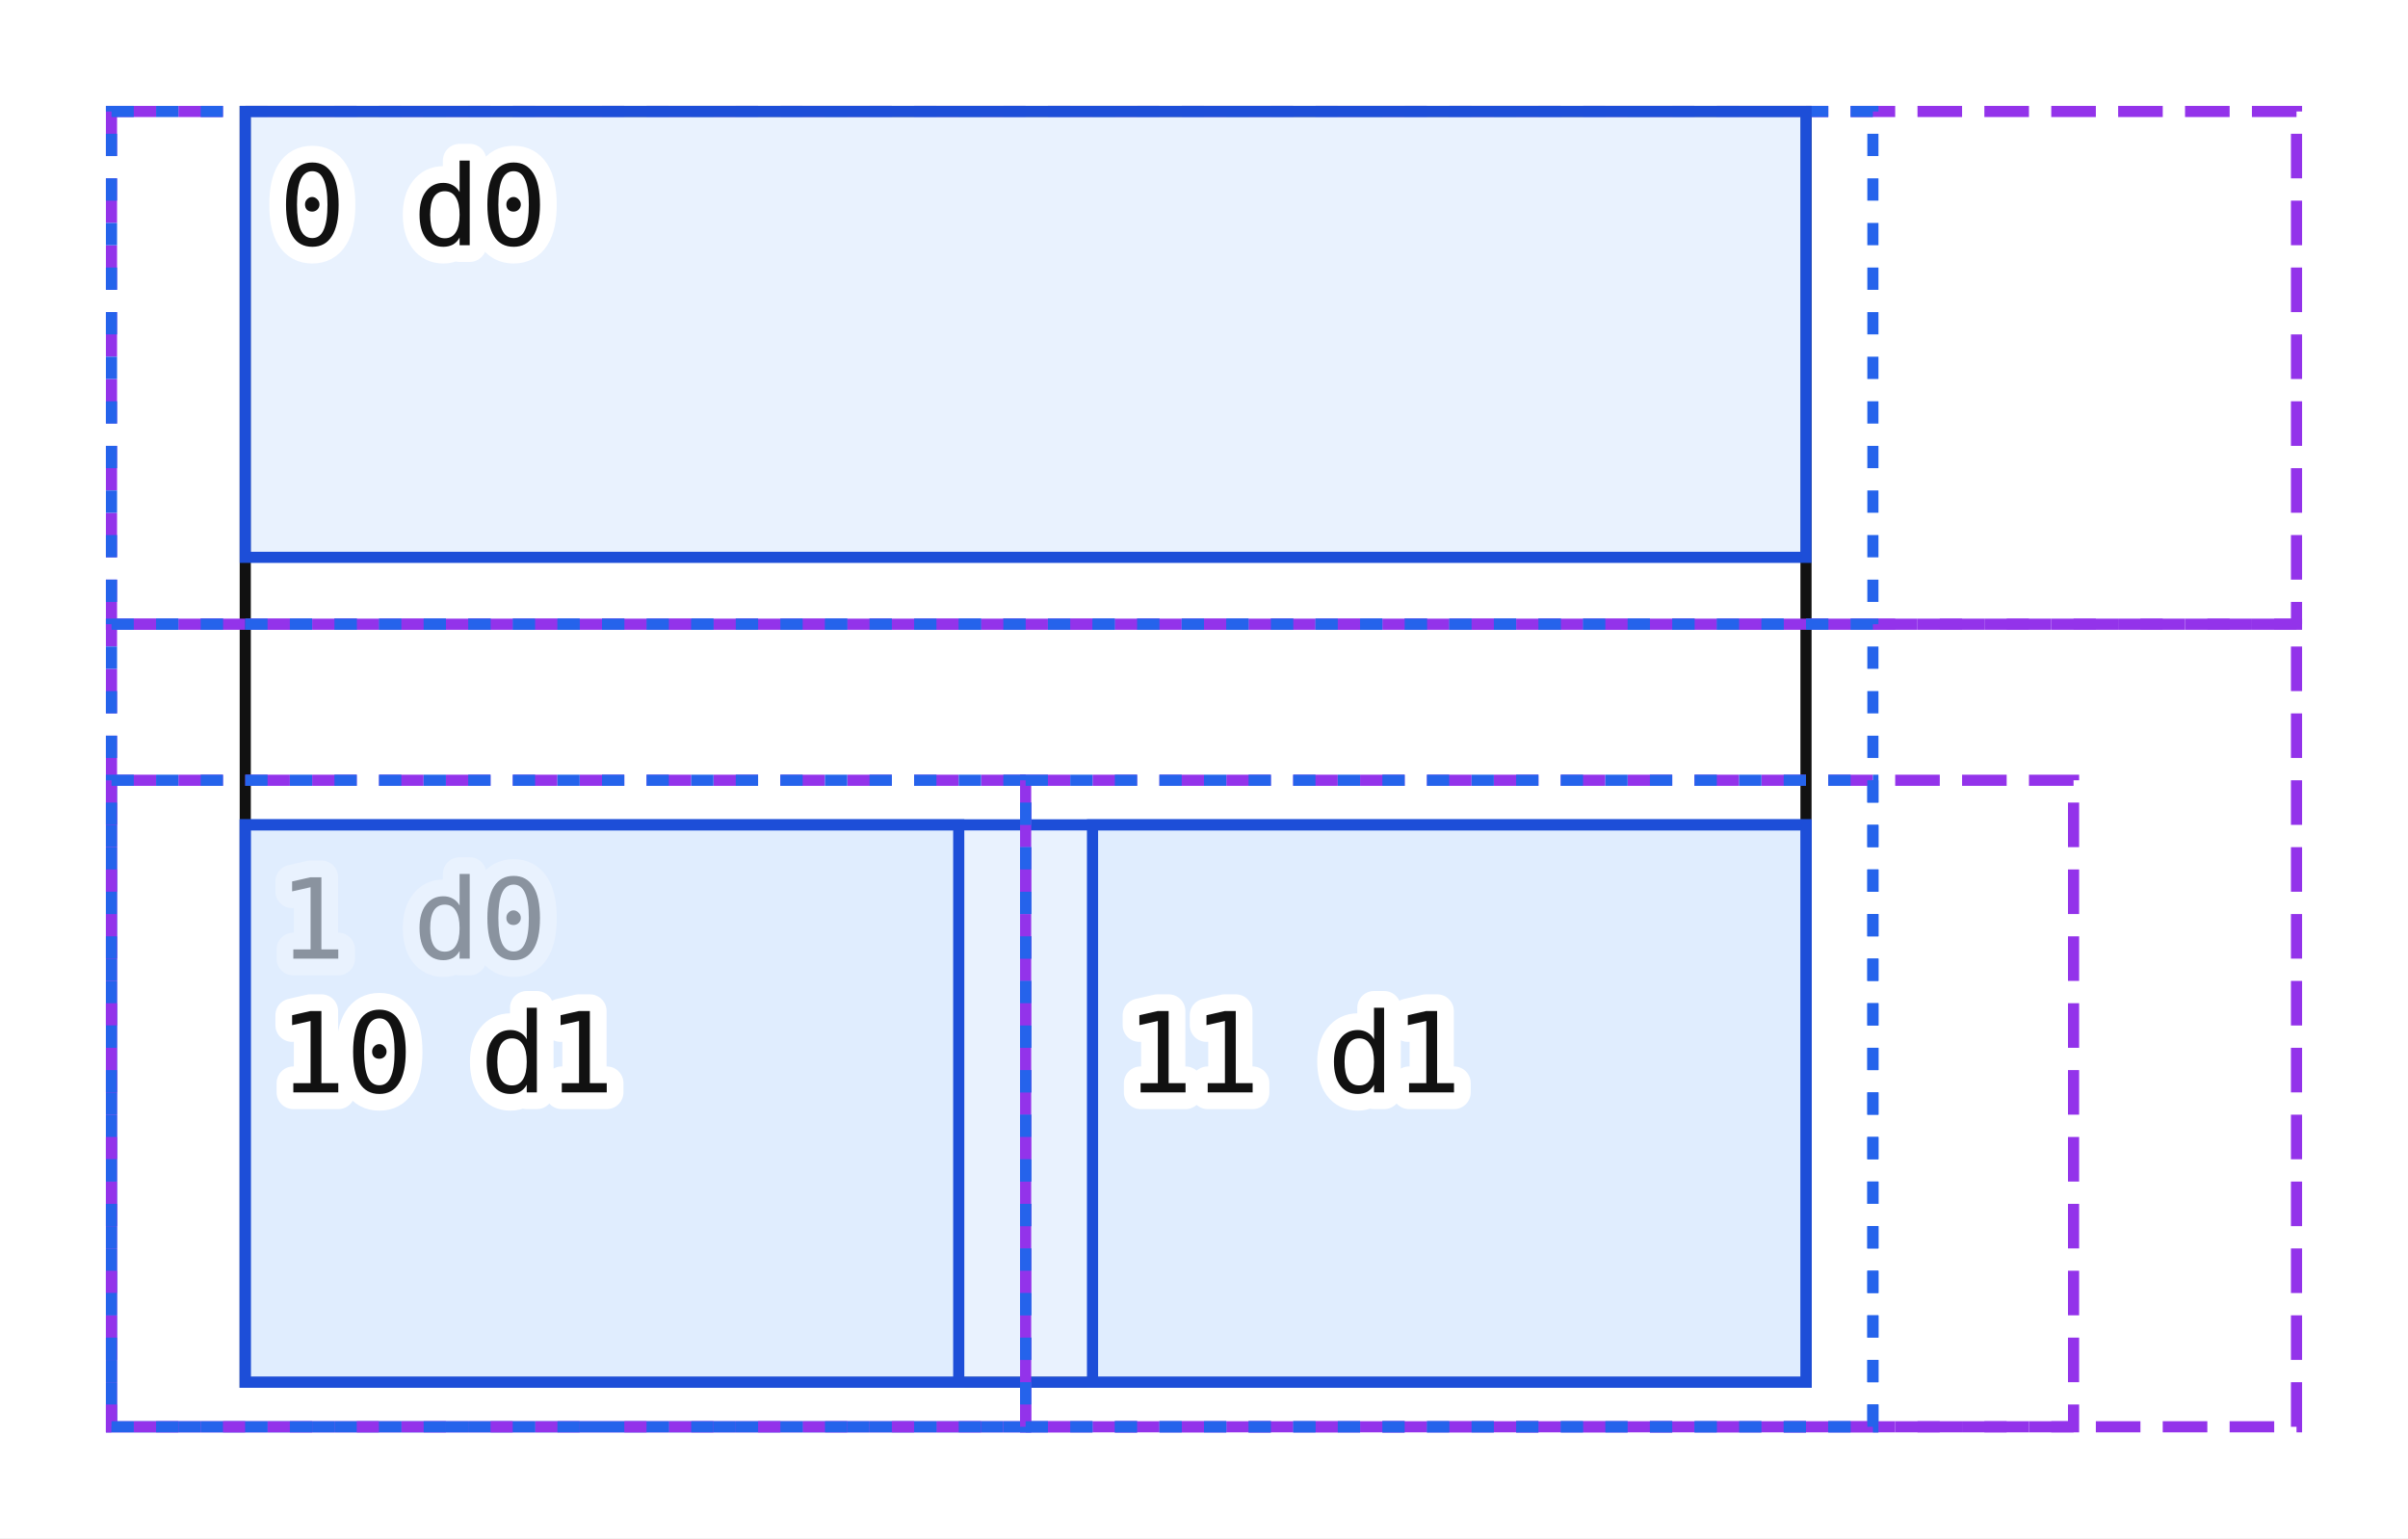
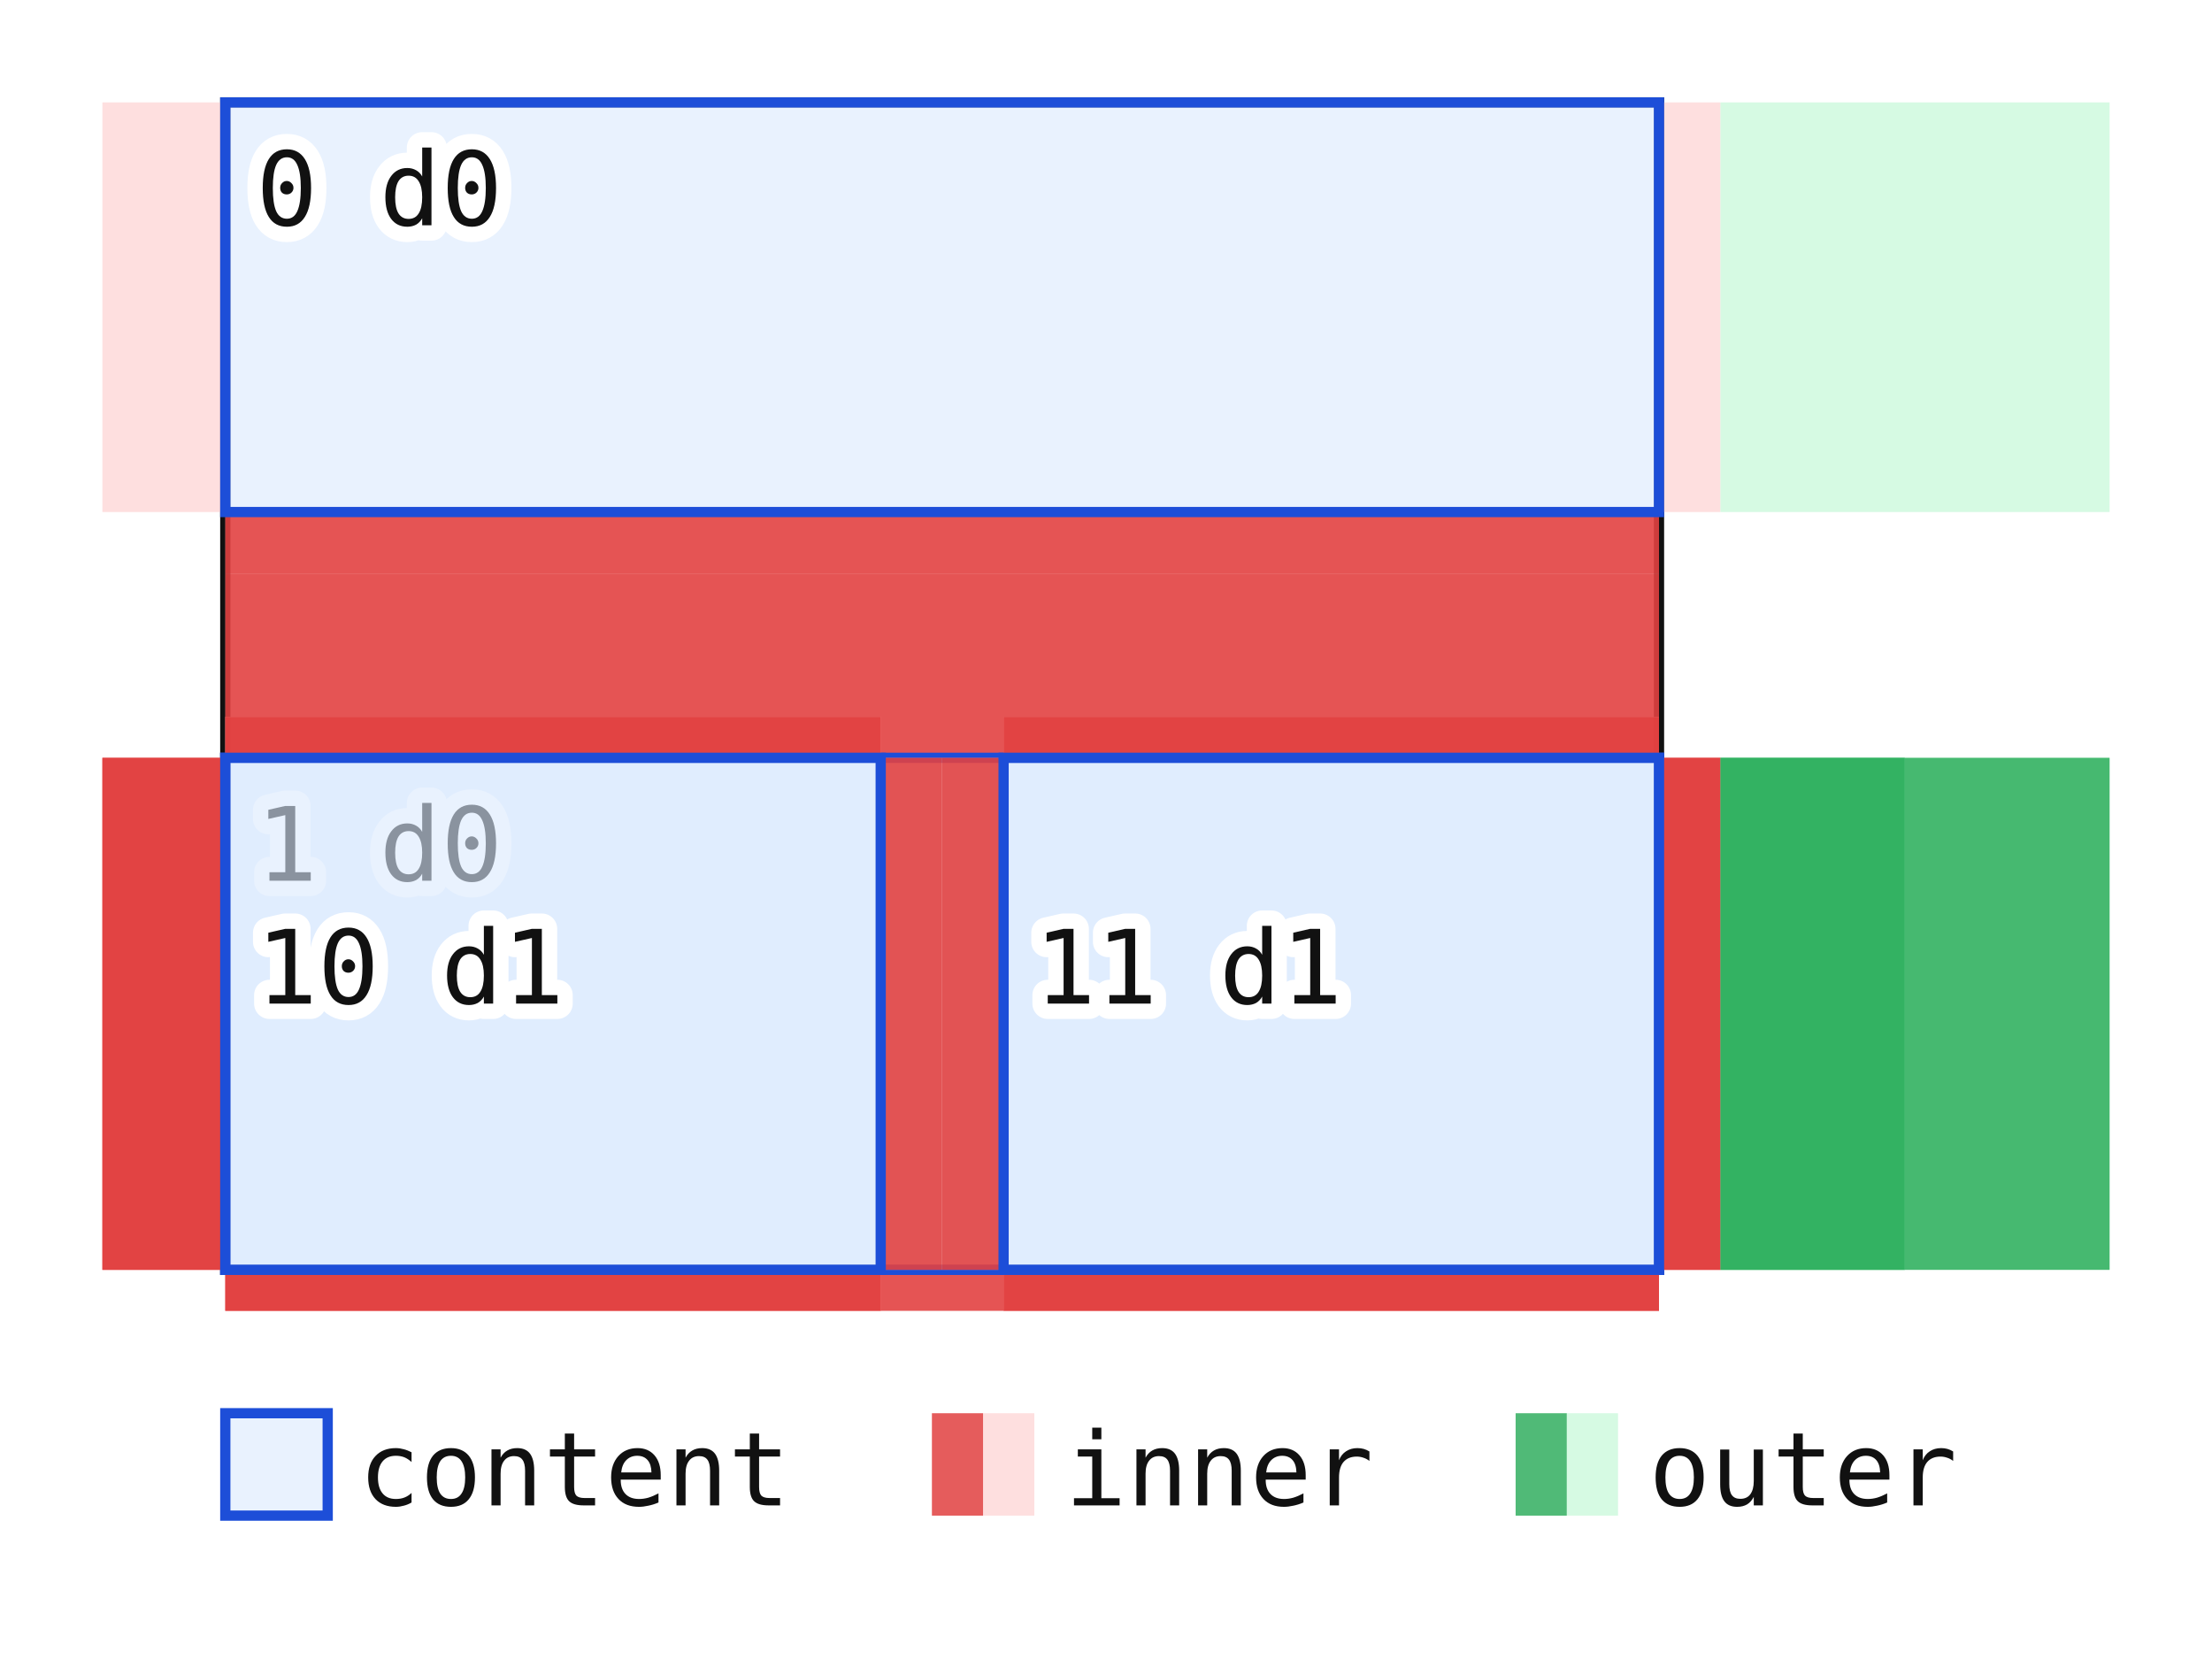
- <svg xmlns="http://www.w3.org/2000/svg" viewBox="-22 -10 216 138" font-family="monospace" font-size="10">
-   <rect x="-22" y="-10" width="216" height="138" fill="#ffffff" />
+ <svg xmlns="http://www.w3.org/2000/svg" viewBox="-22 -10 216 162" font-family="monospace" font-size="10">
+   <rect x="-22" y="-10" width="216" height="162" fill="#ffffff" />
  <rect x="0" y="0" width="140" height="114" fill="none" stroke="#111111" stroke-width="1" />
-   <rect x="-12" y="0" width="196" height="46" fill="none" stroke="#9333ea" stroke-dasharray="4 2" />
-   <rect x="-12" y="0" width="158" height="46" fill="none" stroke="#2563eb" stroke-dasharray="2 2" />
+   <rect x="140" y="0" width="6" height="40" fill="#fecaca" fill-opacity="0.6" />
+   <rect x="146" y="0" width="38" height="40" fill="#bbf7d0" fill-opacity="0.6" />
+   <rect x="0" y="40" width="140" height="6" fill="#fecaca" fill-opacity="0.6" />
+   <rect x="0" y="40" width="140" height="6" fill="#dc2626" fill-opacity="0.75" />
+   <rect x="-12" y="0" width="12" height="40" fill="#fecaca" fill-opacity="0.6" />
  <rect x="0" y="0" width="140" height="40" fill="#dbeafe" fill-opacity="0.6" stroke="#1d4ed8" />
  <text x="3" y="12" fill="#111111" stroke="#ffffff" stroke-width="3" stroke-linejoin="round" paint-order="stroke">0 d0</text>
-   <rect x="-12" y="46" width="196" height="72" fill="none" stroke="#9333ea" stroke-dasharray="4 2" />
-   <rect x="-12" y="46" width="158" height="72" fill="none" stroke="#2563eb" stroke-dasharray="2 2" />
+   <rect x="0" y="46" width="140" height="18" fill="#fecaca" fill-opacity="0.6" />
+   <rect x="0" y="46" width="140" height="18" fill="#dc2626" fill-opacity="0.75" />
+   <rect x="140" y="64" width="6" height="50" fill="#fecaca" fill-opacity="0.6" />
+   <rect x="146" y="64" width="38" height="50" fill="#bbf7d0" fill-opacity="0.6" />
+   <rect x="140" y="64" width="6" height="50" fill="#dc2626" fill-opacity="0.75" />
+   <rect x="146" y="64" width="38" height="50" fill="#16a34a" fill-opacity="0.75" />
+   <rect x="0" y="114" width="140" height="4" fill="#fecaca" fill-opacity="0.6" />
+   <rect x="0" y="114" width="140" height="4" fill="#dc2626" fill-opacity="0.75" />
+   <rect x="-12" y="64" width="12" height="50" fill="#fecaca" fill-opacity="0.6" />
+   <rect x="-12" y="64" width="12" height="50" fill="#dc2626" fill-opacity="0.75" />
  <rect x="0" y="64" width="140" height="50" fill="#dbeafe" fill-opacity="0.6" stroke="#1d4ed8" />
  <text x="3" y="76" fill="#111111" stroke="#ffffff" stroke-width="3" stroke-linejoin="round" paint-order="stroke">1 d0</text>
-   <rect x="-12" y="60" width="82" height="58" fill="none" stroke="#9333ea" stroke-dasharray="4 2" />
-   <rect x="-12" y="60" width="82" height="58" fill="none" stroke="#2563eb" stroke-dasharray="2 2" />
+   <rect x="0" y="60" width="64" height="4" fill="#fecaca" fill-opacity="0.6" />
+   <rect x="0" y="60" width="64" height="4" fill="#dc2626" fill-opacity="0.75" />
+   <rect x="64" y="64" width="6" height="50" fill="#fecaca" fill-opacity="0.6" />
+   <rect x="64" y="64" width="6" height="50" fill="#dc2626" fill-opacity="0.75" />
+   <rect x="0" y="114" width="64" height="4" fill="#fecaca" fill-opacity="0.6" />
+   <rect x="0" y="114" width="64" height="4" fill="#dc2626" fill-opacity="0.75" />
+   <rect x="-12" y="64" width="12" height="50" fill="#fecaca" fill-opacity="0.6" />
+   <rect x="-12" y="64" width="12" height="50" fill="#dc2626" fill-opacity="0.75" />
  <rect x="0" y="64" width="64" height="50" fill="#dbeafe" fill-opacity="0.6" stroke="#1d4ed8" />
  <text x="3" y="88" fill="#111111" stroke="#ffffff" stroke-width="3" stroke-linejoin="round" paint-order="stroke">10 d1</text>
-   <rect x="70" y="60" width="94" height="58" fill="none" stroke="#9333ea" stroke-dasharray="4 2" />
-   <rect x="70" y="60" width="76" height="58" fill="none" stroke="#2563eb" stroke-dasharray="2 2" />
+   <rect x="76" y="60" width="64" height="4" fill="#fecaca" fill-opacity="0.6" />
+   <rect x="76" y="60" width="64" height="4" fill="#dc2626" fill-opacity="0.75" />
+   <rect x="140" y="64" width="6" height="50" fill="#fecaca" fill-opacity="0.6" />
+   <rect x="146" y="64" width="18" height="50" fill="#bbf7d0" fill-opacity="0.6" />
+   <rect x="140" y="64" width="6" height="50" fill="#dc2626" fill-opacity="0.75" />
+   <rect x="146" y="64" width="18" height="50" fill="#16a34a" fill-opacity="0.75" />
+   <rect x="76" y="114" width="64" height="4" fill="#fecaca" fill-opacity="0.6" />
+   <rect x="76" y="114" width="64" height="4" fill="#dc2626" fill-opacity="0.75" />
+   <rect x="70" y="64" width="6" height="50" fill="#fecaca" fill-opacity="0.6" />
+   <rect x="70" y="64" width="6" height="50" fill="#dc2626" fill-opacity="0.75" />
  <rect x="76" y="64" width="64" height="50" fill="#dbeafe" fill-opacity="0.6" stroke="#1d4ed8" />
  <text x="79" y="88" fill="#111111" stroke="#ffffff" stroke-width="3" stroke-linejoin="round" paint-order="stroke">11 d1</text>
+   <rect x="0" y="128" width="10" height="10" fill="#dbeafe" fill-opacity="0.6" stroke="#1d4ed8" />
+   <text x="13" y="137" fill="#111111" stroke="#ffffff" stroke-width="3" stroke-linejoin="round" paint-order="stroke">content</text>
+   <rect x="69" y="128" width="5" height="10" fill="#dc2626" fill-opacity="0.75" />
+   <rect x="74" y="128" width="5" height="10" fill="#fecaca" fill-opacity="0.6" />
+   <text x="82" y="137" fill="#111111" stroke="#ffffff" stroke-width="3" stroke-linejoin="round" paint-order="stroke">inner</text>
+   <rect x="126" y="128" width="5" height="10" fill="#16a34a" fill-opacity="0.75" />
+   <rect x="131" y="128" width="5" height="10" fill="#bbf7d0" fill-opacity="0.6" />
+   <text x="139" y="137" fill="#111111" stroke="#ffffff" stroke-width="3" stroke-linejoin="round" paint-order="stroke">outer</text>
</svg>
